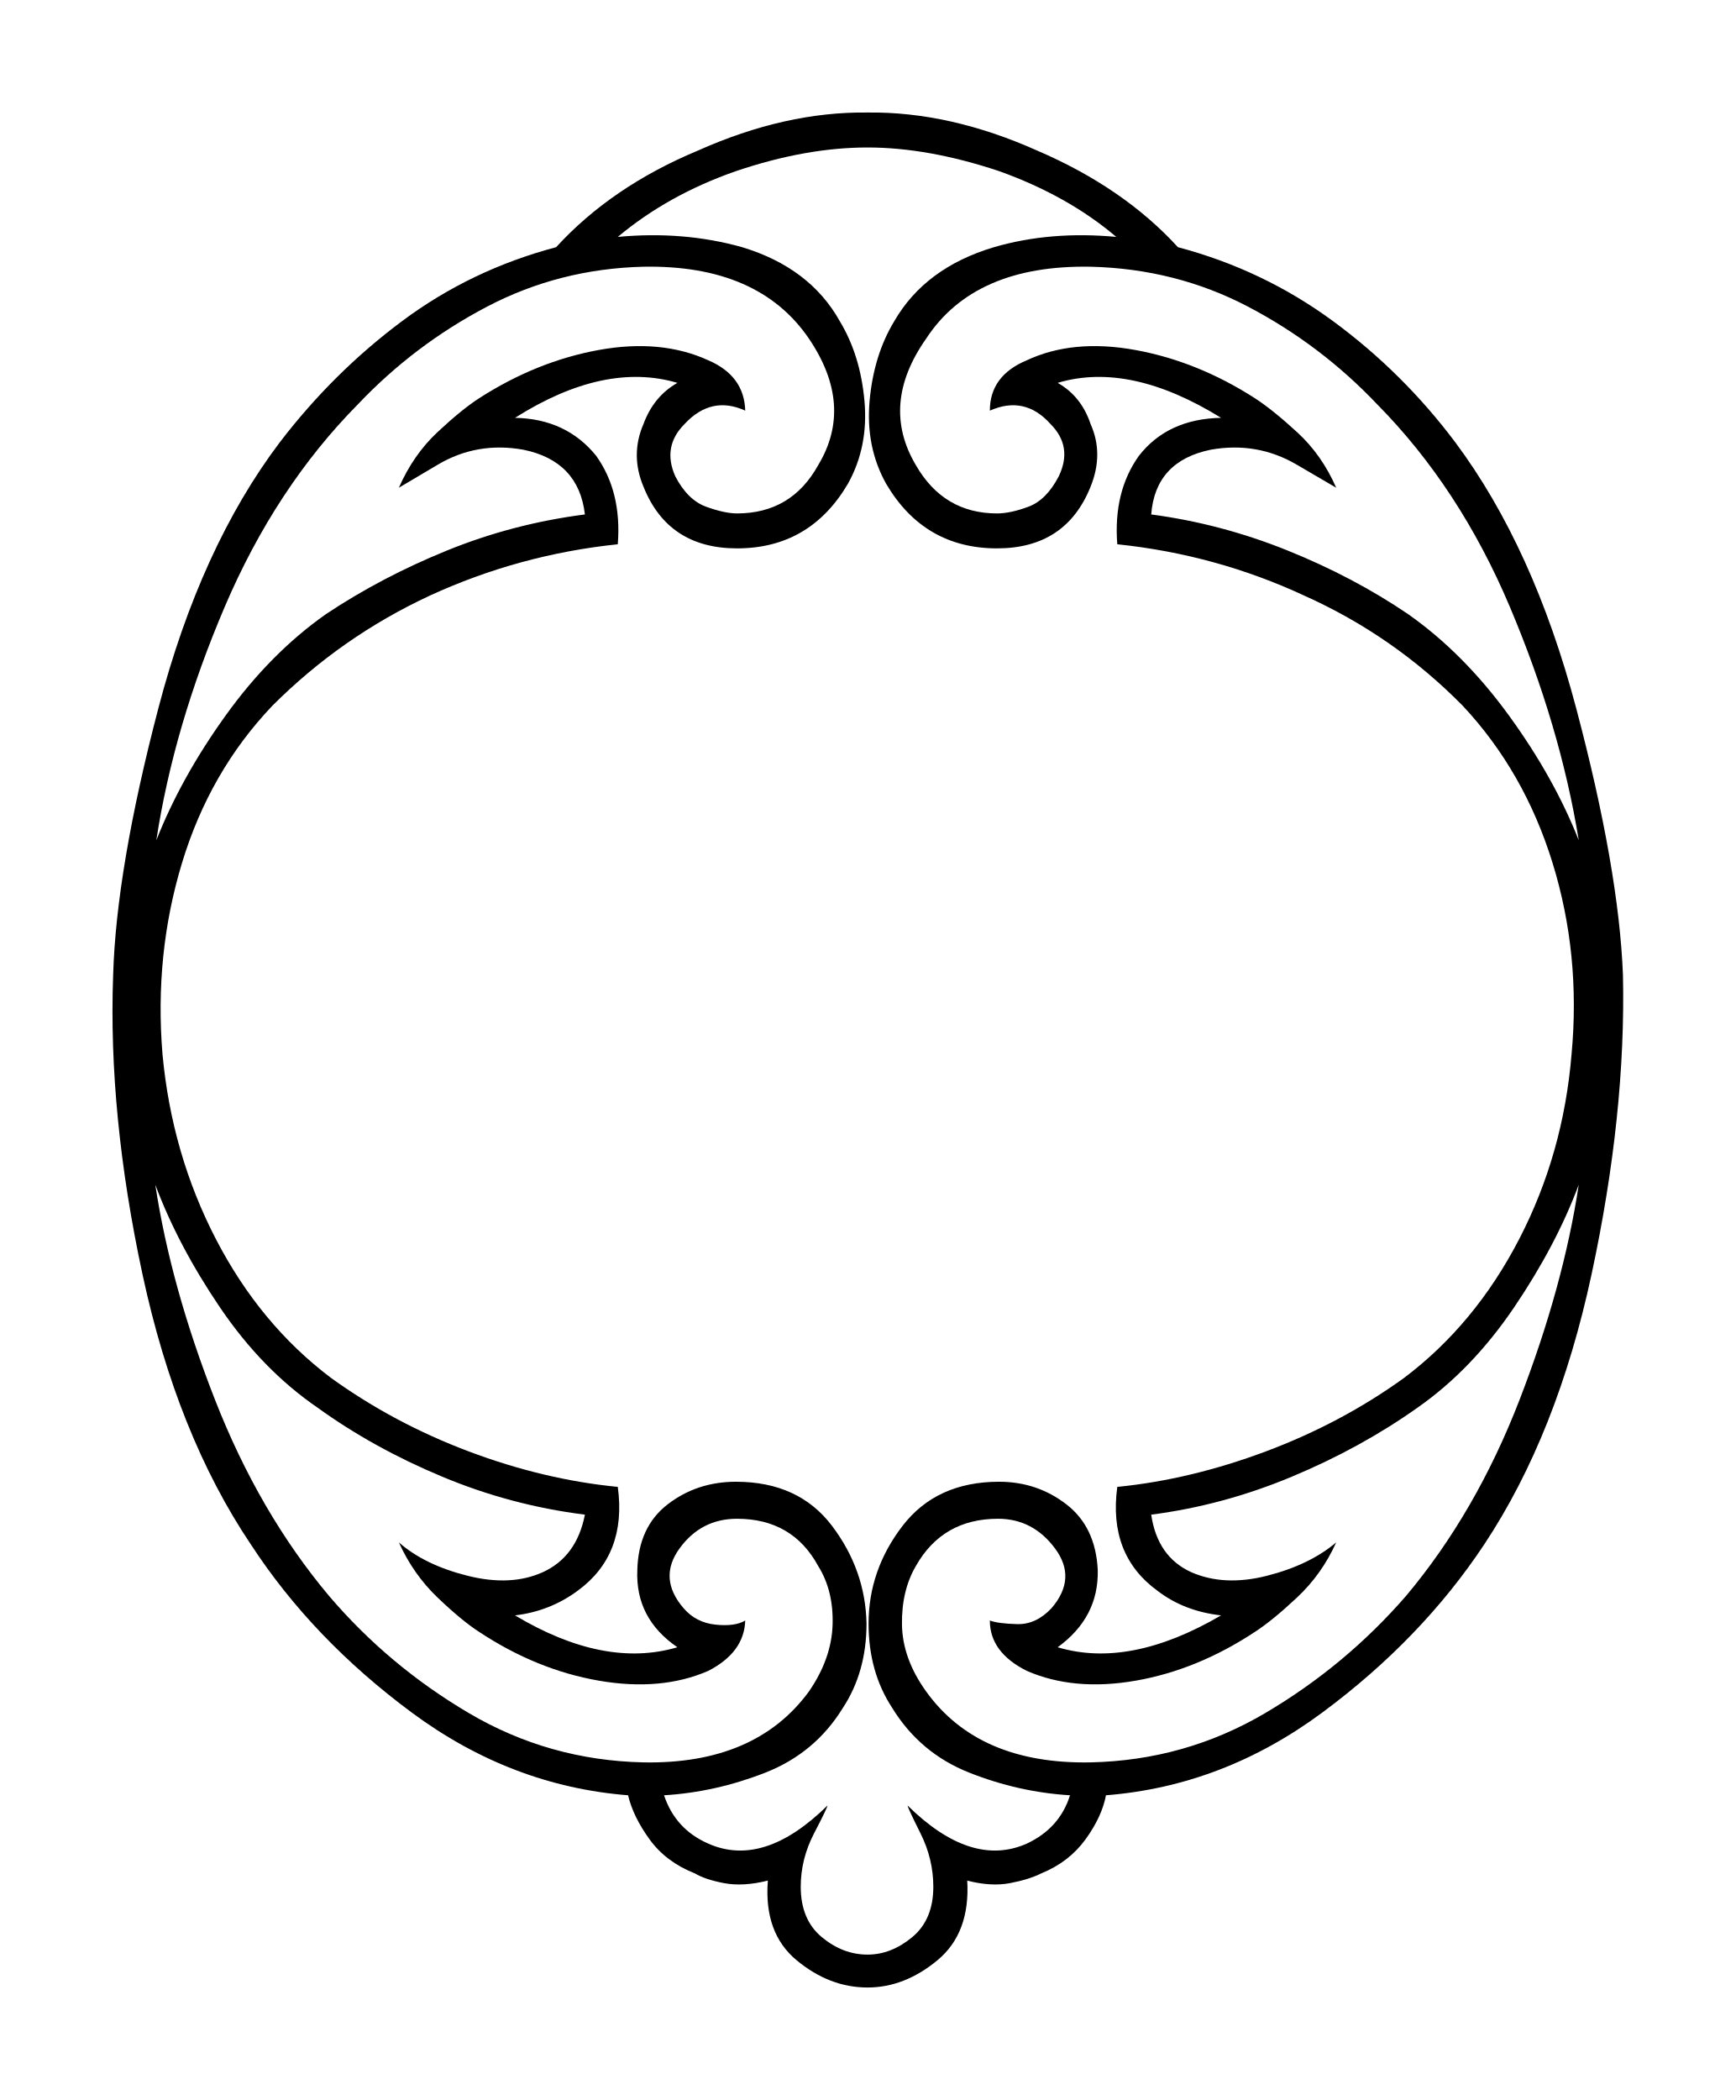
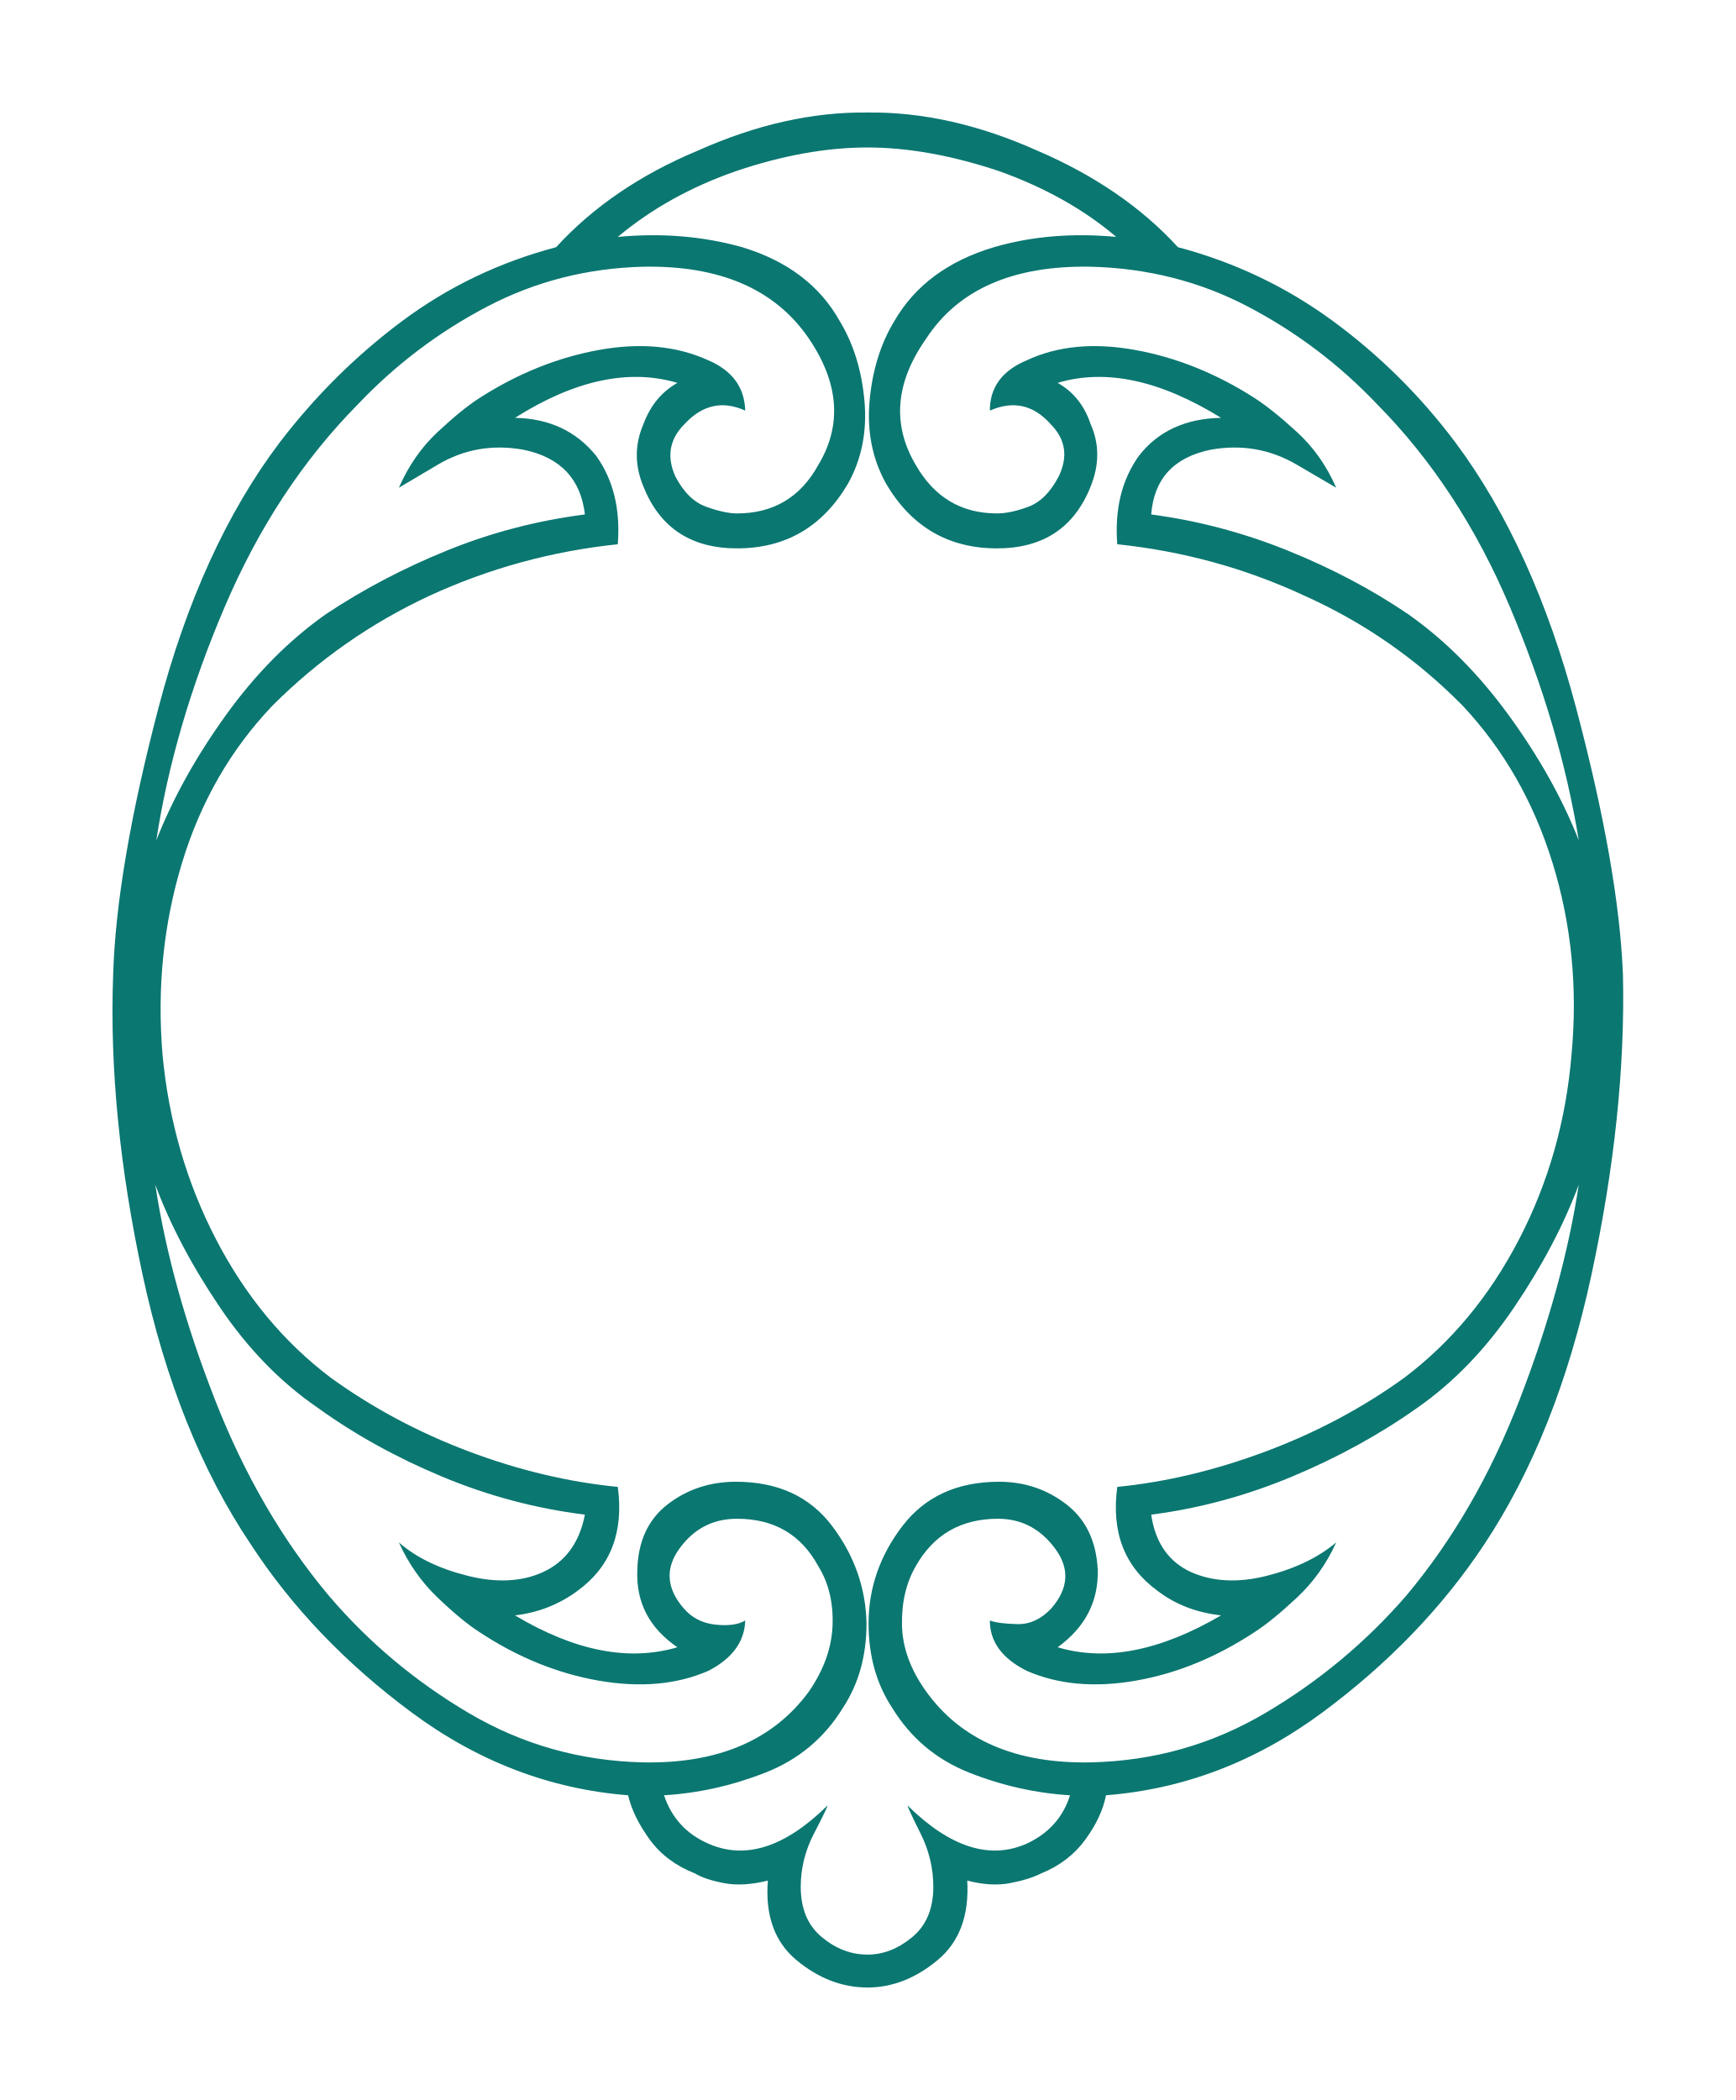
- <svg xmlns="http://www.w3.org/2000/svg" viewBox="-68.091 -527.467 1688.78 2042.91">
+ <svg xmlns="http://www.w3.org/2000/svg" fill="#0b7771" viewBox="-68.091 -527.467 1688.78 2042.91">
  <path d="M473 -287Q390 -265 323.0 -215.0Q256 -165 204 -97Q127 5 86.0 161.5Q45 318 42 421Q37 556 70.5 712.0Q104 868 176 975Q236 1067 332.5 1138.5Q429 1210 543 1219Q548 1240 564.0 1262.0Q580 1284 608 1295Q618 1301 636.5 1304.5Q655 1308 679 1302Q675 1353 707.0 1379.5Q739 1406 776 1406Q812 1406 844.0 1379.5Q876 1353 873 1302Q896 1308 914.5 1304.5Q933 1301 945 1295Q972 1284 988.0 1262.0Q1004 1240 1008 1219Q1122 1210 1218.5 1138.5Q1315 1067 1376 975Q1447 868 1480.5 712.0Q1514 556 1511 421Q1507 318 1465.5 161.5Q1424 5 1348 -97Q1297 -165 1229.0 -215.0Q1161 -265 1078 -287Q1025 -345 941 -381Q856 -419 776 -418Q696 -419 611 -381Q527 -346 473 -287ZM711 1308Q711 1281 724.0 1256.0Q737 1231 737 1229Q675 1290 621 1266Q589 1252 578 1219Q628 1216 676.5 1197.0Q725 1178 752 1134Q775 1099 775 1052Q774 1000 741.5 957.0Q709 914 648 914Q610 914 581.5 936.0Q553 958 552 1000Q550 1047 591 1075Q520 1096 433 1044Q467 1040 494 1020Q542 985 533 919Q461 912 388.0 884.5Q315 857 254 813Q185 761 142.0 678.0Q99 595 90 498Q82 401 109.0 312.0Q136 223 197 159Q264 92 350 52Q437 12 533 2Q537 -49 512 -84Q483 -120 433 -121Q520 -176 591 -155Q568 -142 558 -115Q545 -85 558 -54Q582 6 649 6Q720 6 757 -57Q777 -93 773.0 -137.5Q769 -182 749 -215Q720 -267 654 -287Q597 -303 533 -297Q582 -338 648 -361Q716 -384 776 -384Q835 -384 904 -361Q971 -337 1018 -297Q954 -303 899 -287Q832 -267 802 -215Q782 -182 778.0 -137.5Q774 -93 794 -57Q831 6 902 6Q969 6 993 -54Q1006 -86 993 -115Q984 -142 961 -155Q1031 -176 1120 -121Q1068 -120 1040 -84Q1015 -49 1019 2Q1115 12 1201 52Q1288 91 1355 159Q1415 223 1442.5 312.0Q1470 401 1461 498Q1453 595 1410.0 678.0Q1367 761 1298 813Q1237 857 1163.5 884.5Q1090 912 1019 919Q1010 985 1058 1020Q1084 1040 1120 1044Q1031 1096 961 1075Q1001 1046 1000 1000Q998 958 969.5 936.0Q941 914 904 914Q843 914 810.0 957.0Q777 1000 777 1052Q777 1099 800 1134Q827 1178 875.0 1197.0Q923 1216 973 1219Q963 1251 931 1266Q877 1290 815 1229Q815 1231 827.5 1256.0Q840 1281 840 1308Q840 1340 819.5 1357.0Q799 1374 776 1374Q752 1374 731.5 1357.0Q711 1340 711 1308ZM833 -198Q880 -270 993 -268Q1076 -266 1146.5 -229.0Q1217 -192 1272 -134Q1352 -53 1401.0 63.0Q1450 179 1468 290Q1444 229 1400.0 168.5Q1356 108 1302 70Q1249 34 1184.5 8.0Q1120 -18 1052 -27Q1056 -79 1110 -90Q1155 -98 1193.5 -75.5Q1232 -53 1232 -53Q1218 -85 1194.0 -107.0Q1170 -129 1153 -140Q1097 -176 1036.5 -187.0Q976 -198 931 -177Q895 -162 895 -128Q929 -143 954 -115Q976 -93 962 -64Q950 -41 932.5 -34.5Q915 -28 902 -28Q850 -28 823 -75Q788 -134 833 -198ZM993 1187Q884 1189 833 1118Q810 1086 809.5 1053.0Q809 1020 823 996Q849 950 903 950Q937 950 958.5 979.0Q980 1008 955 1037Q940 1053 921.5 1052.5Q903 1052 895 1049Q895 1080 931 1098Q977 1118 1037.0 1107.5Q1097 1097 1153 1060Q1170 1049 1194.0 1026.5Q1218 1004 1232 973Q1206 995 1164.5 1005.5Q1123 1016 1091 1002Q1058 987 1052 946Q1122 937 1189.0 909.0Q1256 881 1311 842Q1364 805 1405.0 744.5Q1446 684 1468 625Q1453 724 1410.5 834.0Q1368 944 1300 1025Q1241 1093 1163.0 1139.0Q1085 1185 993 1187ZM719 -198Q763 -133 728 -75Q702 -28 649 -28Q637 -28 619.0 -34.5Q601 -41 589 -64Q576 -93 598 -115Q624 -143 657 -128Q656 -162 621 -177Q575 -198 514.5 -187.0Q454 -176 398 -140Q381 -129 357.5 -107.0Q334 -85 320 -53Q320 -53 358.0 -75.5Q396 -98 441 -90Q495 -79 501 -27Q431 -18 367.0 8.0Q303 34 249 70Q195 108 151.5 168.5Q108 229 84 290Q101 179 150.5 63.0Q200 -53 280 -134Q335 -192 405.5 -229.0Q476 -266 558 -268Q670 -270 719 -198ZM558 1187Q466 1185 388.0 1139.0Q310 1093 252 1025Q184 944 141.0 834.0Q98 724 83 625Q105 684 146.0 744.5Q187 805 241 842Q295 881 362.0 909.0Q429 937 501 946Q493 987 460 1002Q429 1016 387.0 1005.5Q345 995 320 973Q334 1004 357.5 1026.5Q381 1049 398 1060Q454 1097 514.5 1107.5Q575 1118 621 1098Q656 1080 657 1049Q647 1055 628.0 1053.0Q609 1051 597 1037Q572 1008 593.0 979.0Q614 950 649 950Q703 950 728 996Q743 1020 742.0 1053.0Q741 1086 719 1118Q667 1189 558 1187Z" />
</svg>
